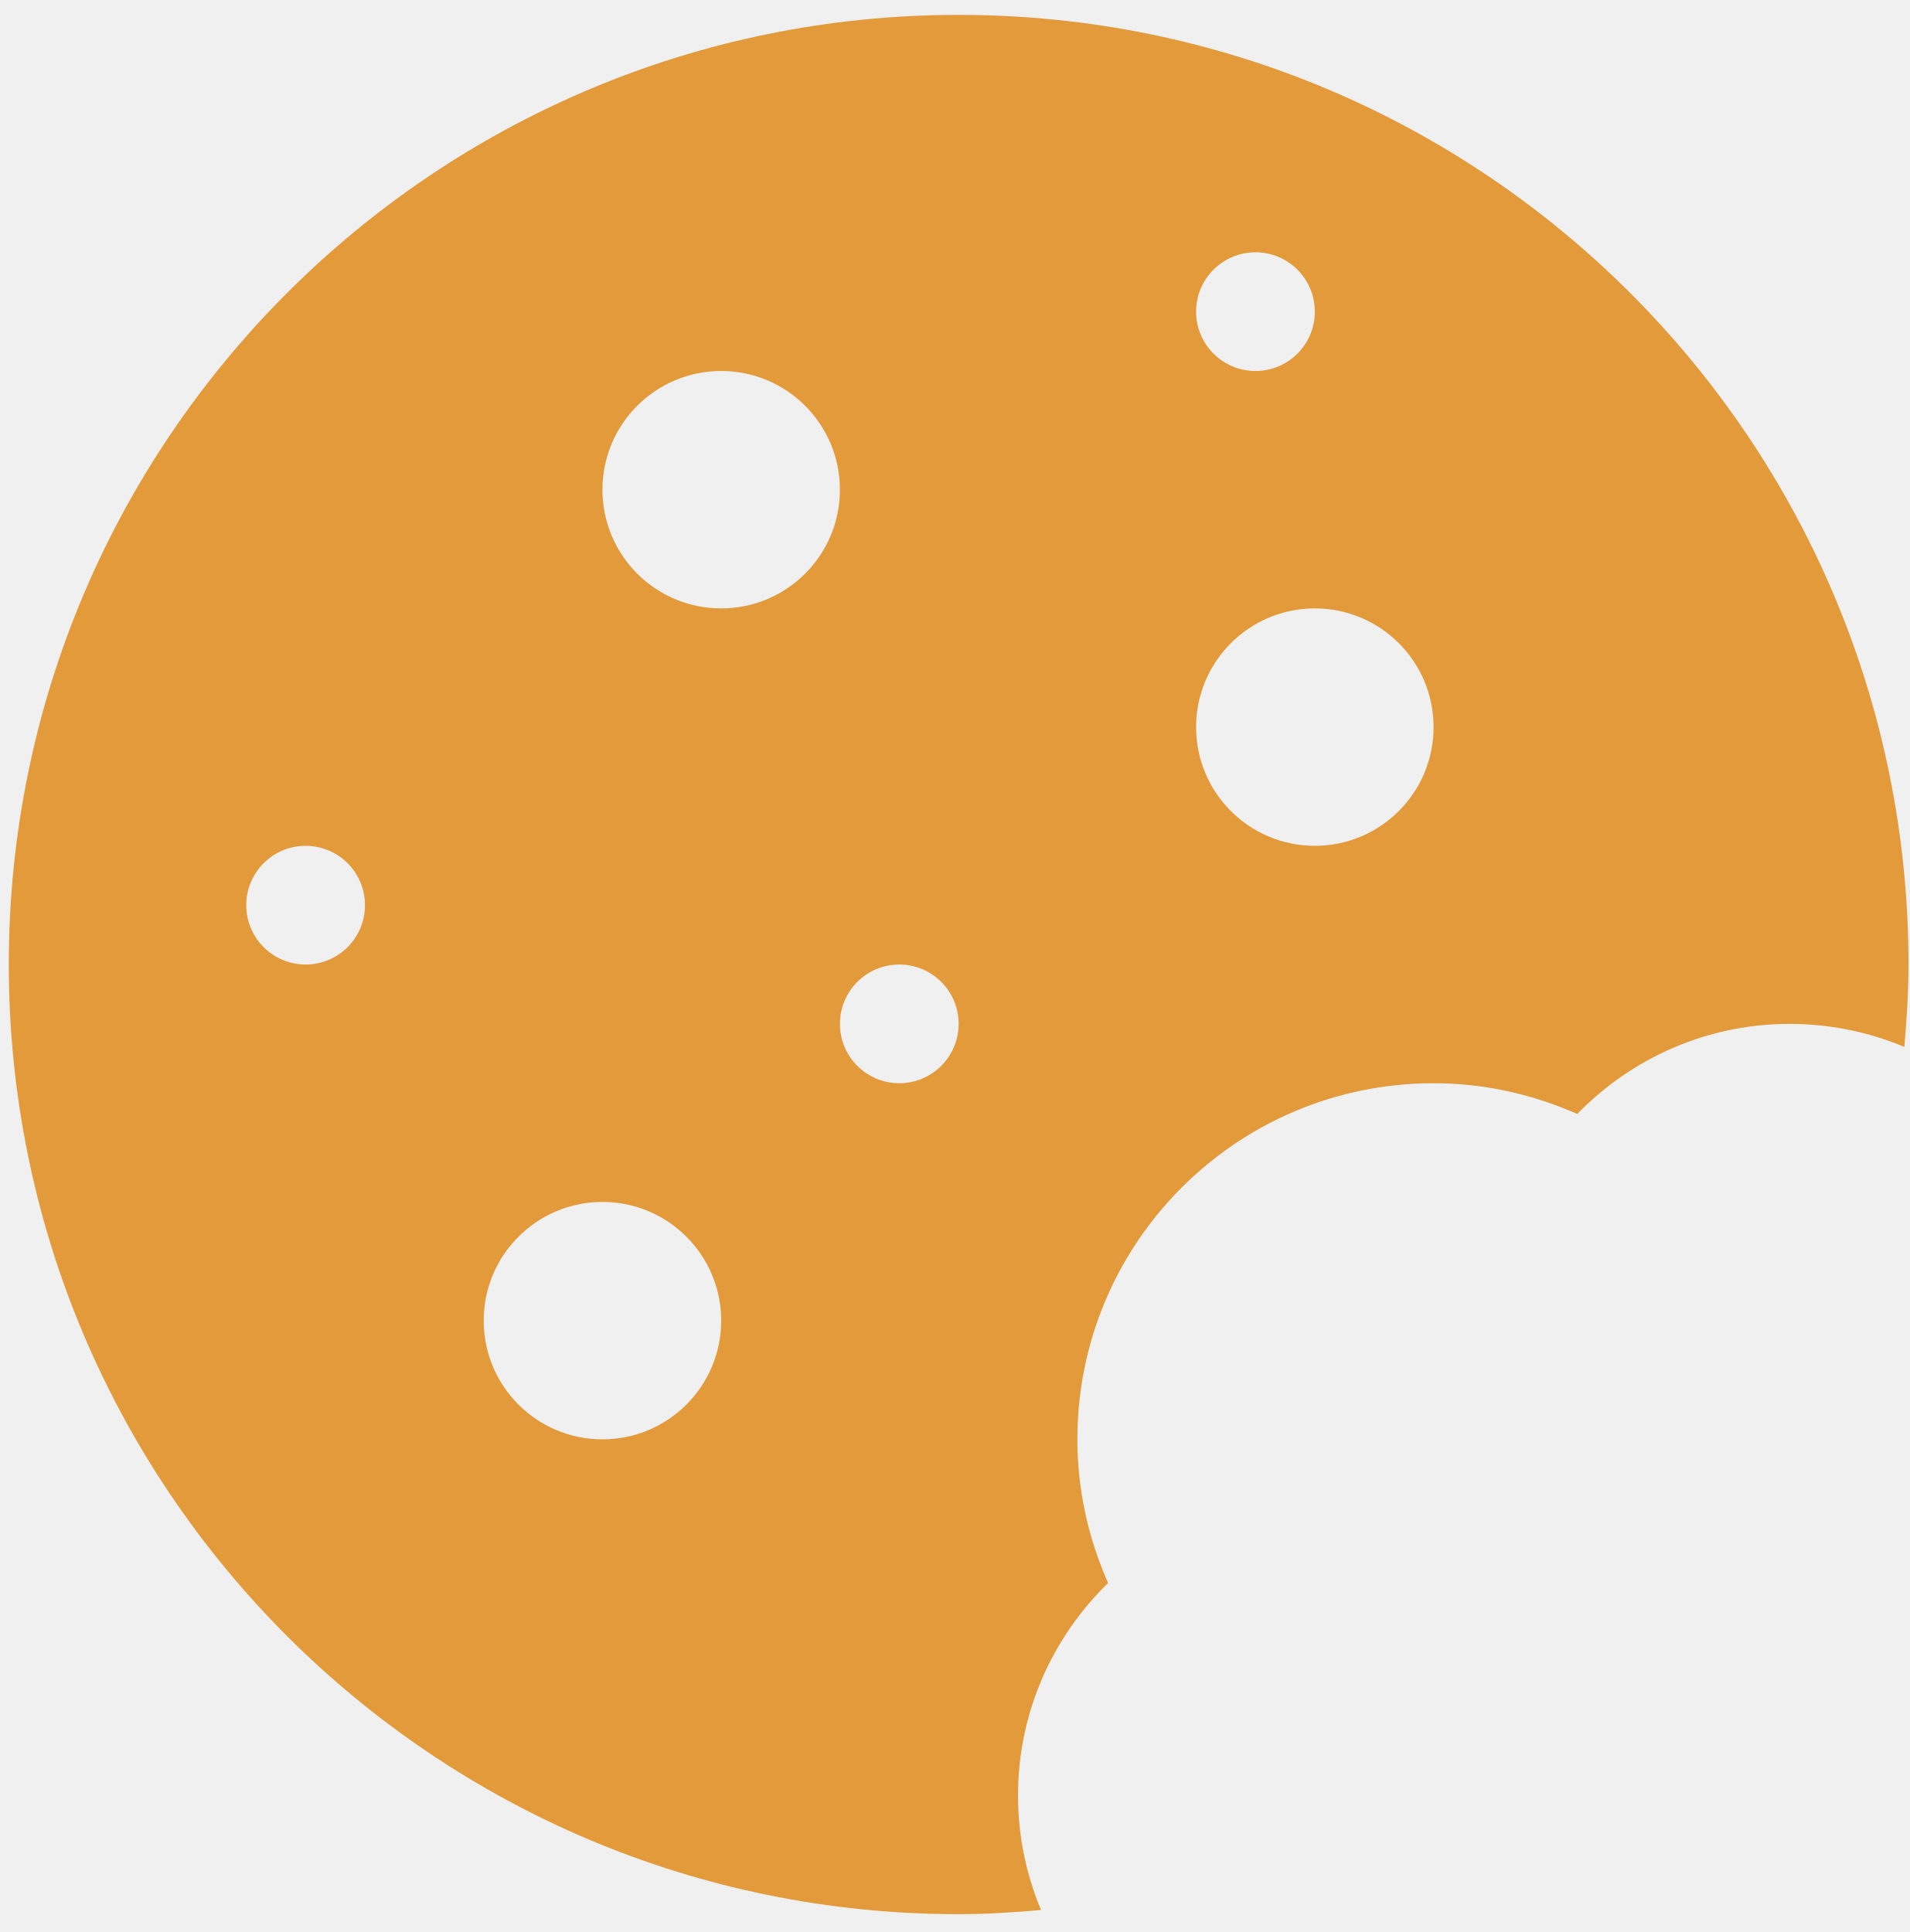
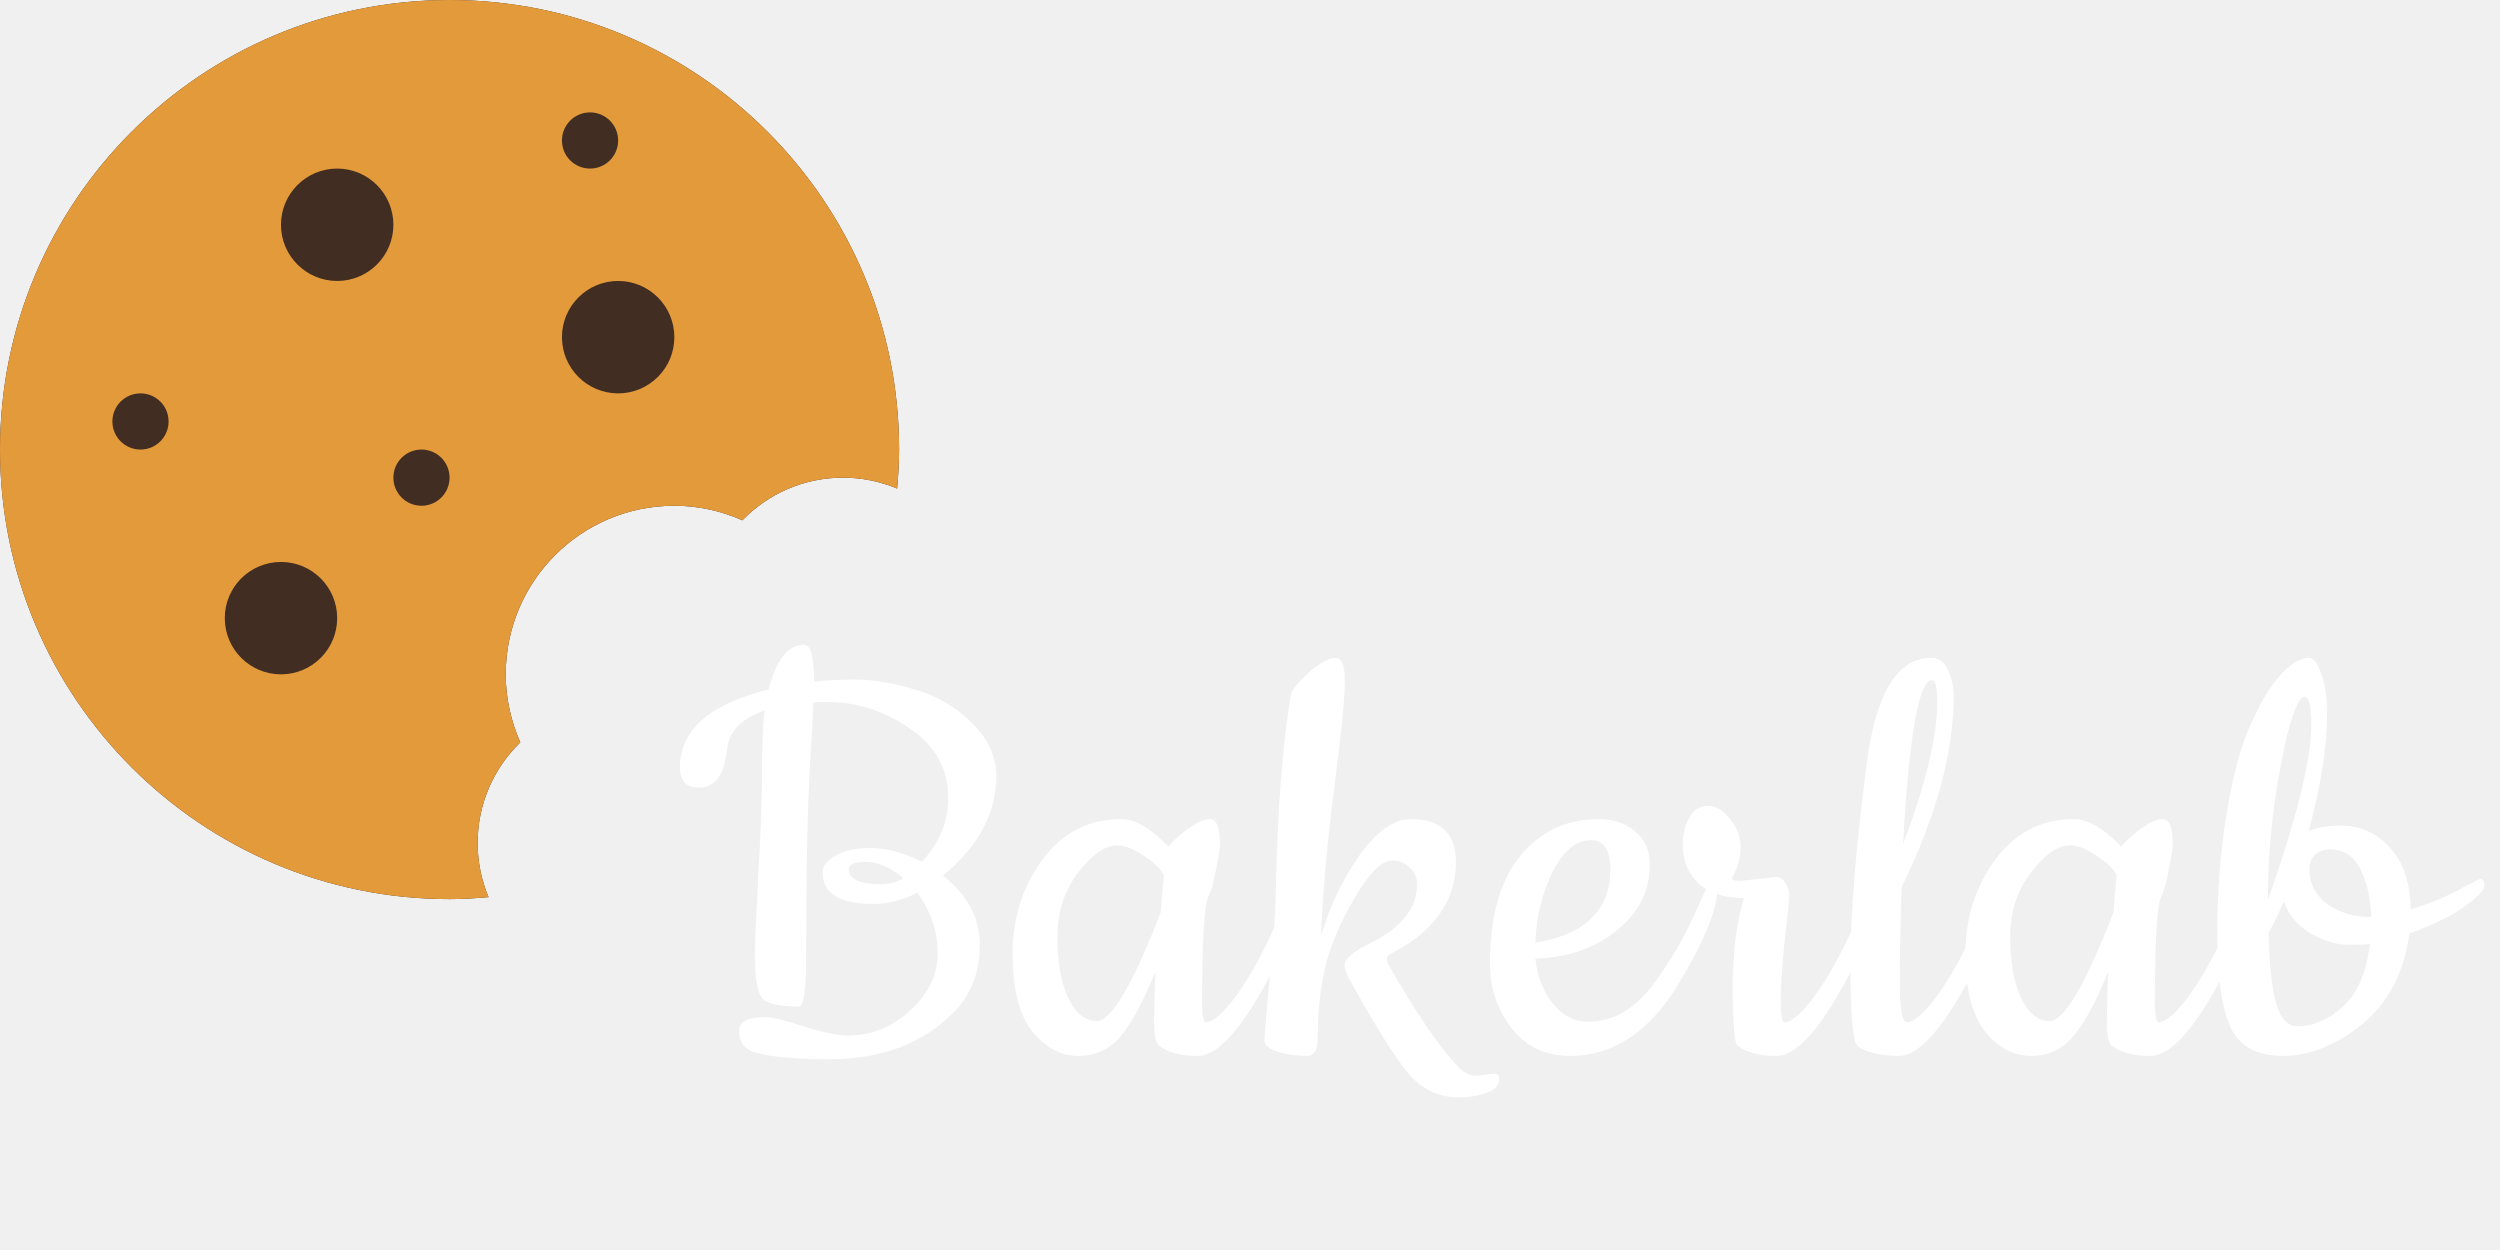
- <svg xmlns="http://www.w3.org/2000/svg" width="83" height="84" viewBox="0 0 83 84" fill="none">
-   <path d="M41.671 0.647C18.868 0.647 0.382 19.133 0.382 41.936C0.382 64.739 18.868 83.225 41.671 83.225C42.88 83.225 44.07 83.146 45.253 83.044C44.611 81.511 44.252 79.83 44.252 78.064C44.252 74.437 45.759 71.171 48.168 68.827C47.322 66.913 46.832 64.808 46.832 62.581C46.832 54.029 53.765 47.097 62.316 47.097C64.543 47.097 66.648 47.587 68.562 48.433C70.907 46.024 74.172 44.517 77.799 44.517C79.565 44.517 81.247 44.875 82.78 45.517C82.881 44.334 82.96 43.145 82.96 41.936C82.96 19.133 64.474 0.647 41.671 0.647ZM13.285 41.936C11.86 41.936 10.704 40.781 10.704 39.355C10.704 37.93 11.86 36.775 13.285 36.775C14.71 36.775 15.865 37.93 15.865 39.355C15.865 40.781 14.71 41.936 13.285 41.936ZM26.188 62.58C23.337 62.58 21.026 60.27 21.026 57.419C21.026 54.569 23.337 52.258 26.188 52.258C29.038 52.258 31.349 54.569 31.349 57.419C31.349 60.27 29.038 62.58 26.188 62.58ZM31.349 26.452C28.498 26.452 26.188 24.142 26.188 21.291C26.188 18.441 28.498 16.13 31.349 16.13C34.199 16.13 36.51 18.441 36.51 21.291C36.51 24.142 34.199 26.452 31.349 26.452ZM39.09 47.097C37.666 47.097 36.51 45.941 36.51 44.517C36.51 43.091 37.666 41.936 39.09 41.936C40.516 41.936 41.671 43.091 41.671 44.517C41.671 45.941 40.516 47.097 39.09 47.097ZM54.574 10.969C55.999 10.969 57.154 12.124 57.154 13.55C57.154 14.975 55.999 16.13 54.574 16.13C53.149 16.13 51.993 14.975 51.993 13.55C51.993 12.124 53.149 10.969 54.574 10.969ZM57.155 36.775C54.304 36.775 51.993 34.464 51.993 31.614C51.993 28.763 54.304 26.452 57.155 26.452C60.005 26.452 62.316 28.763 62.316 31.614C62.316 34.464 60.005 36.775 57.155 36.775Z" fill="#E39A3B" />
+ <svg xmlns="http://www.w3.org/2000/svg" width="114" height="57" viewBox="0 0 114 57" fill="none">
+   <path d="M38.65 47.22C39.73 47.22 40.68 46.84 41.5 46.08C42.34 45.32 42.76 44.45 42.76 43.47C42.76 42.47 42.45 41.55 41.83 40.71C41.15 41.05 40.48 41.22 39.82 41.22C38.28 41.22 37.51 40.74 37.51 39.78C37.51 39.5 37.7 39.25 38.08 39.03C38.46 38.79 39 38.67 39.7 38.67C40.42 38.67 41.2 38.88 42.04 39.3C42.84 38.44 43.24 37.47 43.24 36.39C43.24 35.05 42.65 33.99 41.47 33.21C40.31 32.41 39.06 32.01 37.72 32.01C37.44 32.01 37.23 32.02 37.09 32.04C37.07 32.62 37.02 33.55 36.94 34.83C36.82 36.75 36.76 39.68 36.76 43.62C36.76 45.14 36.65 45.9 36.43 45.9C35.57 45.9 35.02 45.78 34.78 45.54C34.54 45.3 34.42 44.61 34.42 43.47C34.42 43.19 34.47 42.04 34.57 40.02C34.69 38 34.75 36.37 34.75 35.13C34.75 33.89 34.79 32.98 34.87 32.4C33.81 32.76 33.24 33.34 33.16 34.14C33.08 34.8 32.93 35.26 32.71 35.52C32.51 35.78 32.23 35.91 31.87 35.91C31.53 35.91 31.3 35.82 31.18 35.64C31.06 35.44 31 35.24 31 35.04C31 33.3 32.35 32.1 35.05 31.44C35.39 30.08 35.93 29.4 36.67 29.4C36.97 29.4 37.12 29.96 37.12 31.08C37.64 31.02 38.28 30.99 39.04 30.99C39.82 30.99 40.71 31.14 41.71 31.44C42.71 31.72 43.58 32.23 44.32 32.97C45.06 33.69 45.43 34.5 45.43 35.4C45.43 37.08 44.62 38.59 43 39.93C44.12 40.81 44.68 41.86 44.68 43.08C44.68 44.3 44.3 45.31 43.54 46.11C42.12 47.57 40.22 48.3 37.84 48.3C36.22 48.3 35.06 48.19 34.36 47.97C34.22 47.93 34.07 47.83 33.91 47.67C33.77 47.49 33.7 47.27 33.7 47.01C33.7 46.59 34.11 46.38 34.93 46.38C35.19 46.38 35.76 46.52 36.64 46.8C37.52 47.08 38.19 47.22 38.65 47.22ZM41.2 40.05C40.6 39.55 40.03 39.3 39.49 39.3C38.97 39.3 38.71 39.41 38.71 39.63C38.71 40.09 39.2 40.32 40.18 40.32C40.54 40.32 40.88 40.23 41.2 40.05ZM54.606 48.15C53.826 48.15 53.236 47.99 52.836 47.67C52.696 47.53 52.626 47.18 52.626 46.62C52.626 46.04 52.646 45.27 52.686 44.31C52.166 45.61 51.646 46.58 51.126 47.22C50.626 47.84 49.976 48.15 49.176 48.15C48.376 48.15 47.676 47.78 47.076 47.04C46.476 46.28 46.176 45.1 46.176 43.5C46.176 41.88 46.626 40.45 47.526 39.21C48.446 37.97 49.646 37.35 51.126 37.35C51.766 37.35 52.486 37.77 53.286 38.61C53.446 38.39 53.726 38.13 54.126 37.83C54.546 37.51 54.896 37.35 55.176 37.35C55.476 37.35 55.626 37.73 55.626 38.49C55.626 38.69 55.566 39.08 55.446 39.66C55.346 40.24 55.226 40.66 55.086 40.92C54.906 41.38 54.816 43.01 54.816 45.81C54.816 46.35 54.876 46.62 54.996 46.62C55.336 46.6 55.806 46.18 56.406 45.36C57.006 44.52 57.596 43.45 58.176 42.15C58.776 40.85 59.136 40.2 59.256 40.2C59.396 40.2 59.466 40.28 59.466 40.44C59.466 41 59.176 41.89 58.596 43.11C57.016 46.47 55.686 48.15 54.606 48.15ZM50.946 38.55C50.386 38.55 49.786 38.97 49.146 39.81C48.526 40.63 48.216 41.6 48.216 42.72C48.216 43.84 48.376 44.76 48.696 45.48C49.036 46.2 49.476 46.56 50.016 46.56C50.676 46.56 51.646 44.91 52.926 41.61C52.946 41.45 52.966 41.18 52.986 40.8C53.026 40.4 53.056 40.1 53.076 39.9C52.896 39.58 52.576 39.28 52.116 39C51.676 38.7 51.286 38.55 50.946 38.55ZM67.32 49.05L68.13 48.96C68.29 48.96 68.37 49.04 68.37 49.2C68.37 49.48 68.18 49.69 67.8 49.83C67.42 49.97 66.99 50.04 66.51 50.04C65.61 50.04 64.85 49.68 64.23 48.96C63.63 48.24 62.79 46.91 61.71 44.97C61.45 44.55 61.32 44.23 61.32 44.01C61.32 43.71 61.74 43.36 62.58 42.96C63.94 42.26 64.62 41.38 64.62 40.32C64.62 40.02 64.51 39.77 64.29 39.57C64.09 39.35 63.82 39.24 63.48 39.24C63 39.24 62.43 39.81 61.77 40.95C61.11 42.07 60.66 43.13 60.42 44.13C60.2 45.11 60.09 46.17 60.09 47.31C60.09 47.87 59.93 48.15 59.61 48.15C59.15 48.15 58.71 48.09 58.29 47.97C57.87 47.83 57.66 47.66 57.66 47.46C57.66 47.24 57.74 46.29 57.9 44.61C58.06 42.91 58.15 41.69 58.17 40.95C58.25 36.87 58.49 33.75 58.89 31.59C58.95 31.41 59.22 31.1 59.7 30.66C60.2 30.22 60.6 30 60.9 30C61.2 30 61.34 30.38 61.32 31.14C61.32 31.88 61.16 33.48 60.84 35.94C60.52 38.4 60.32 40.65 60.24 42.69C60.6 41.41 61.17 40.2 61.95 39.06C62.75 37.92 63.55 37.35 64.35 37.35C65.71 37.35 66.39 38.01 66.39 39.33C66.39 40.21 66.13 41.01 65.61 41.73C65.09 42.43 64.39 43 63.51 43.44C63.33 43.52 63.24 43.61 63.24 43.71C63.24 43.81 63.27 43.91 63.33 44.01C64.59 46.23 65.66 47.79 66.54 48.69C66.78 48.93 67.04 49.05 67.32 49.05ZM71.603 48.15C70.483 48.15 69.593 47.73 68.933 46.89C68.273 46.03 67.943 45.06 67.943 43.98C67.943 41.8 68.403 40.15 69.323 39.03C70.243 37.91 71.433 37.35 72.893 37.35C73.573 37.35 74.133 37.54 74.573 37.92C75.013 38.28 75.233 38.78 75.233 39.42C75.233 40.62 74.723 41.63 73.703 42.45C72.703 43.25 71.473 43.67 70.013 43.71C70.093 44.49 70.353 45.17 70.793 45.75C71.253 46.31 71.783 46.59 72.383 46.59C72.983 46.59 73.523 46.45 74.003 46.17C74.483 45.89 74.923 45.49 75.323 44.97C76.163 43.87 76.883 42.62 77.483 41.22C77.643 40.86 77.763 40.6 77.843 40.44C77.943 40.28 78.043 40.2 78.143 40.2C78.263 40.2 78.323 40.28 78.323 40.44C78.323 41.44 77.713 42.94 76.493 44.94C75.173 47.08 73.543 48.15 71.603 48.15ZM70.013 42.99C71.193 42.79 72.053 42.41 72.593 41.85C73.153 41.29 73.433 40.56 73.433 39.66C73.433 38.76 73.143 38.31 72.563 38.31C71.863 38.31 71.273 38.8 70.793 39.78C70.313 40.74 70.053 41.81 70.013 42.99ZM79.342 40.17L80.992 39.99C81.152 39.99 81.292 40.08 81.412 40.26C81.532 40.44 81.592 40.63 81.592 40.83C81.592 41.03 81.522 41.71 81.382 42.87C81.262 44.03 81.202 44.95 81.202 45.63C81.202 46.29 81.262 46.62 81.382 46.62C81.722 46.6 82.192 46.18 82.792 45.36C83.392 44.52 83.982 43.45 84.562 42.15C85.162 40.85 85.522 40.2 85.642 40.2C85.782 40.2 85.852 40.28 85.852 40.44C85.852 41 85.562 41.89 84.982 43.11C83.402 46.47 82.072 48.15 80.992 48.15C80.212 48.15 79.622 47.99 79.222 47.67C79.082 47.53 79.012 46.66 79.012 45.06C79.012 43.46 79.182 42.09 79.522 40.95C78.362 40.95 77.552 40.58 77.092 39.84C76.852 39.46 76.732 39.03 76.732 38.55C76.732 38.07 76.832 37.65 77.032 37.29C77.232 36.93 77.512 36.75 77.872 36.75C78.252 36.75 78.592 36.95 78.892 37.35C79.212 37.73 79.372 38.16 79.372 38.64C79.372 39.12 79.232 39.6 78.952 40.08C79.032 40.14 79.162 40.17 79.342 40.17ZM86.569 48.15C86.129 48.15 85.719 48.1 85.339 48C84.979 47.88 84.759 47.77 84.679 47.67C84.479 47.43 84.379 46.19 84.379 43.95C84.379 41.69 84.629 38.63 85.129 34.77C85.549 31.59 86.529 30 88.069 30C88.429 30 88.689 30.2 88.849 30.6C89.009 30.98 89.089 31.35 89.089 31.71C89.089 34.31 88.299 37.22 86.719 40.44C86.659 42.1 86.629 43.55 86.629 44.79C86.629 46.01 86.739 46.62 86.959 46.62C87.299 46.6 87.769 46.18 88.369 45.36C88.969 44.52 89.559 43.45 90.139 42.15C90.739 40.85 91.099 40.2 91.219 40.2C91.359 40.2 91.429 40.28 91.429 40.44C91.429 41 91.139 41.89 90.559 43.11C88.979 46.47 87.649 48.15 86.569 48.15ZM88.339 31.98C88.339 31.34 88.259 31.02 88.099 31.02C87.499 31.02 87.059 33.51 86.779 38.49C87.819 35.75 88.339 33.58 88.339 31.98ZM98.053 48.15C97.273 48.15 96.683 47.99 96.283 47.67C96.143 47.53 96.073 47.18 96.073 46.62C96.073 46.04 96.093 45.27 96.133 44.31C95.613 45.61 95.093 46.58 94.573 47.22C94.073 47.84 93.423 48.15 92.623 48.15C91.823 48.15 91.123 47.78 90.523 47.04C89.923 46.28 89.623 45.1 89.623 43.5C89.623 41.88 90.073 40.45 90.973 39.21C91.893 37.97 93.093 37.35 94.573 37.35C95.213 37.35 95.933 37.77 96.733 38.61C96.893 38.39 97.173 38.13 97.573 37.83C97.993 37.51 98.343 37.35 98.623 37.35C98.923 37.35 99.073 37.73 99.073 38.49C99.073 38.69 99.013 39.08 98.893 39.66C98.793 40.24 98.673 40.66 98.533 40.92C98.353 41.38 98.263 43.01 98.263 45.81C98.263 46.35 98.323 46.62 98.443 46.62C98.783 46.6 99.253 46.18 99.853 45.36C100.453 44.52 101.043 43.45 101.623 42.15C102.223 40.85 102.583 40.2 102.703 40.2C102.843 40.2 102.913 40.28 102.913 40.44C102.913 41 102.623 41.89 102.043 43.11C100.463 46.47 99.133 48.15 98.053 48.15ZM94.393 38.55C93.833 38.55 93.233 38.97 92.593 39.81C91.973 40.63 91.663 41.6 91.663 42.72C91.663 43.84 91.823 44.76 92.143 45.48C92.483 46.2 92.923 46.56 93.463 46.56C94.123 46.56 95.093 44.91 96.373 41.61C96.393 41.45 96.413 41.18 96.433 40.8C96.473 40.4 96.503 40.1 96.523 39.9C96.343 39.58 96.023 39.28 95.563 39C95.123 38.7 94.733 38.55 94.393 38.55ZM106.717 37.65C107.637 37.65 108.397 37.99 108.997 38.67C109.597 39.33 109.907 40.26 109.927 41.46C110.747 41.22 111.467 40.93 112.087 40.59C112.727 40.25 113.067 40.08 113.107 40.08C113.227 40.08 113.287 40.18 113.287 40.38C113.287 40.58 112.997 40.89 112.417 41.31C111.857 41.73 111.007 42.15 109.867 42.57C109.627 44.35 108.907 45.73 107.707 46.71C106.507 47.67 105.307 48.15 104.107 48.15C102.907 48.15 102.107 47.71 101.707 46.83C101.307 45.93 101.107 44.52 101.107 42.6C101.107 40.68 101.247 38.86 101.527 37.14C101.807 35.42 102.167 34.07 102.607 33.09C103.047 32.09 103.497 31.33 103.957 30.81C104.437 30.27 104.887 30 105.307 30C105.507 30 105.687 30.24 105.847 30.72C106.027 31.2 106.117 31.79 106.117 32.49C106.117 34.03 105.837 35.83 105.277 37.89C105.657 37.73 106.137 37.65 106.717 37.65ZM108.067 43.05C107.907 43.07 107.567 43.08 107.047 43.08C106.547 43.08 105.987 42.91 105.367 42.57C104.767 42.21 104.357 41.72 104.137 41.1C103.937 41.6 103.707 42.08 103.447 42.54C103.487 44.06 103.607 45.15 103.807 45.81C104.007 46.47 104.327 46.8 104.767 46.8C105.467 46.8 106.147 46.51 106.807 45.93C107.487 45.33 107.907 44.37 108.067 43.05ZM105.397 33.03C105.397 32.19 105.287 31.77 105.067 31.77C104.887 31.77 104.667 32.21 104.407 33.09C104.167 33.95 103.937 35.13 103.717 36.63C103.517 38.11 103.417 39.58 103.417 41.04C104.737 37.3 105.397 34.63 105.397 33.03ZM106.237 38.73C105.957 38.73 105.727 38.82 105.547 39C105.387 39.16 105.307 39.38 105.307 39.66C105.307 40.28 105.577 40.8 106.117 41.22C106.677 41.62 107.347 41.82 108.127 41.82C108.107 41 107.947 40.28 107.647 39.66C107.347 39.04 106.877 38.73 106.237 38.73Z" fill="white" />
+   <path d="M0 20.5C0 9.178 9.178 0 20.5 0C31.822 0 41 9.178 41 20.5C41 21.1 40.961 21.691 40.91 22.278C40.149 21.959 39.314 21.781 38.438 21.781C36.636 21.781 35.015 22.529 33.851 23.726C32.901 23.305 31.856 23.062 30.75 23.062C26.504 23.062 23.062 26.504 23.062 30.75C23.062 31.856 23.306 32.901 23.726 33.851C22.529 35.015 21.781 36.636 21.781 38.438C21.781 39.314 21.959 40.149 22.278 40.91C21.691 40.961 21.1 41 20.5 41C9.178 41 0 31.822 0 20.5Z" fill="#412D22" />
+   <path d="M20.5 0C9.178 0 0 9.178 0 20.5C0 31.822 9.178 41 20.5 41C21.1 41 21.691 40.961 22.278 40.91C21.959 40.149 21.781 39.314 21.781 38.438C21.781 36.636 22.529 35.015 23.726 33.851C23.306 32.901 23.062 31.856 23.062 30.75C23.062 26.504 26.504 23.062 30.75 23.062C31.856 23.062 32.901 23.305 33.851 23.726C35.015 22.529 36.636 21.781 38.438 21.781C39.314 21.781 40.149 21.959 40.91 22.278C40.961 21.691 41 21.1 41 20.5C41 9.178 31.822 0 20.5 0ZM6.406 20.5C5.699 20.5 5.125 19.926 5.125 19.219C5.125 18.511 5.699 17.938 6.406 17.938C7.114 17.938 7.687 18.511 7.687 19.219C7.687 19.926 7.114 20.5 6.406 20.5ZM12.812 30.75C11.397 30.75 10.25 29.603 10.25 28.187C10.25 26.772 11.397 25.625 12.812 25.625C14.228 25.625 15.375 26.772 15.375 28.187C15.375 29.603 14.228 30.75 12.812 30.75ZM15.375 12.812C13.96 12.812 12.812 11.665 12.812 10.25C12.812 8.835 13.96 7.687 15.375 7.687C16.79 7.687 17.938 8.835 17.938 10.25C17.938 11.665 16.79 12.812 15.375 12.812ZM19.219 23.062C18.511 23.062 17.938 22.489 17.938 21.781C17.938 21.073 18.511 20.5 19.219 20.5C19.926 20.5 20.5 21.073 20.5 21.781C20.5 22.489 19.926 23.062 19.219 23.062ZM26.906 5.125C27.614 5.125 28.187 5.699 28.187 6.406C28.187 7.114 27.614 7.687 26.906 7.687C26.199 7.687 25.625 7.114 25.625 6.406C25.625 5.699 26.199 5.125 26.906 5.125ZM28.188 17.938C26.772 17.938 25.625 16.79 25.625 15.375C25.625 13.96 26.772 12.812 28.188 12.812C29.603 12.812 30.75 13.96 30.75 15.375C30.75 16.79 29.603 17.938 28.188 17.938Z" fill="#E39A3B" />
</svg>
